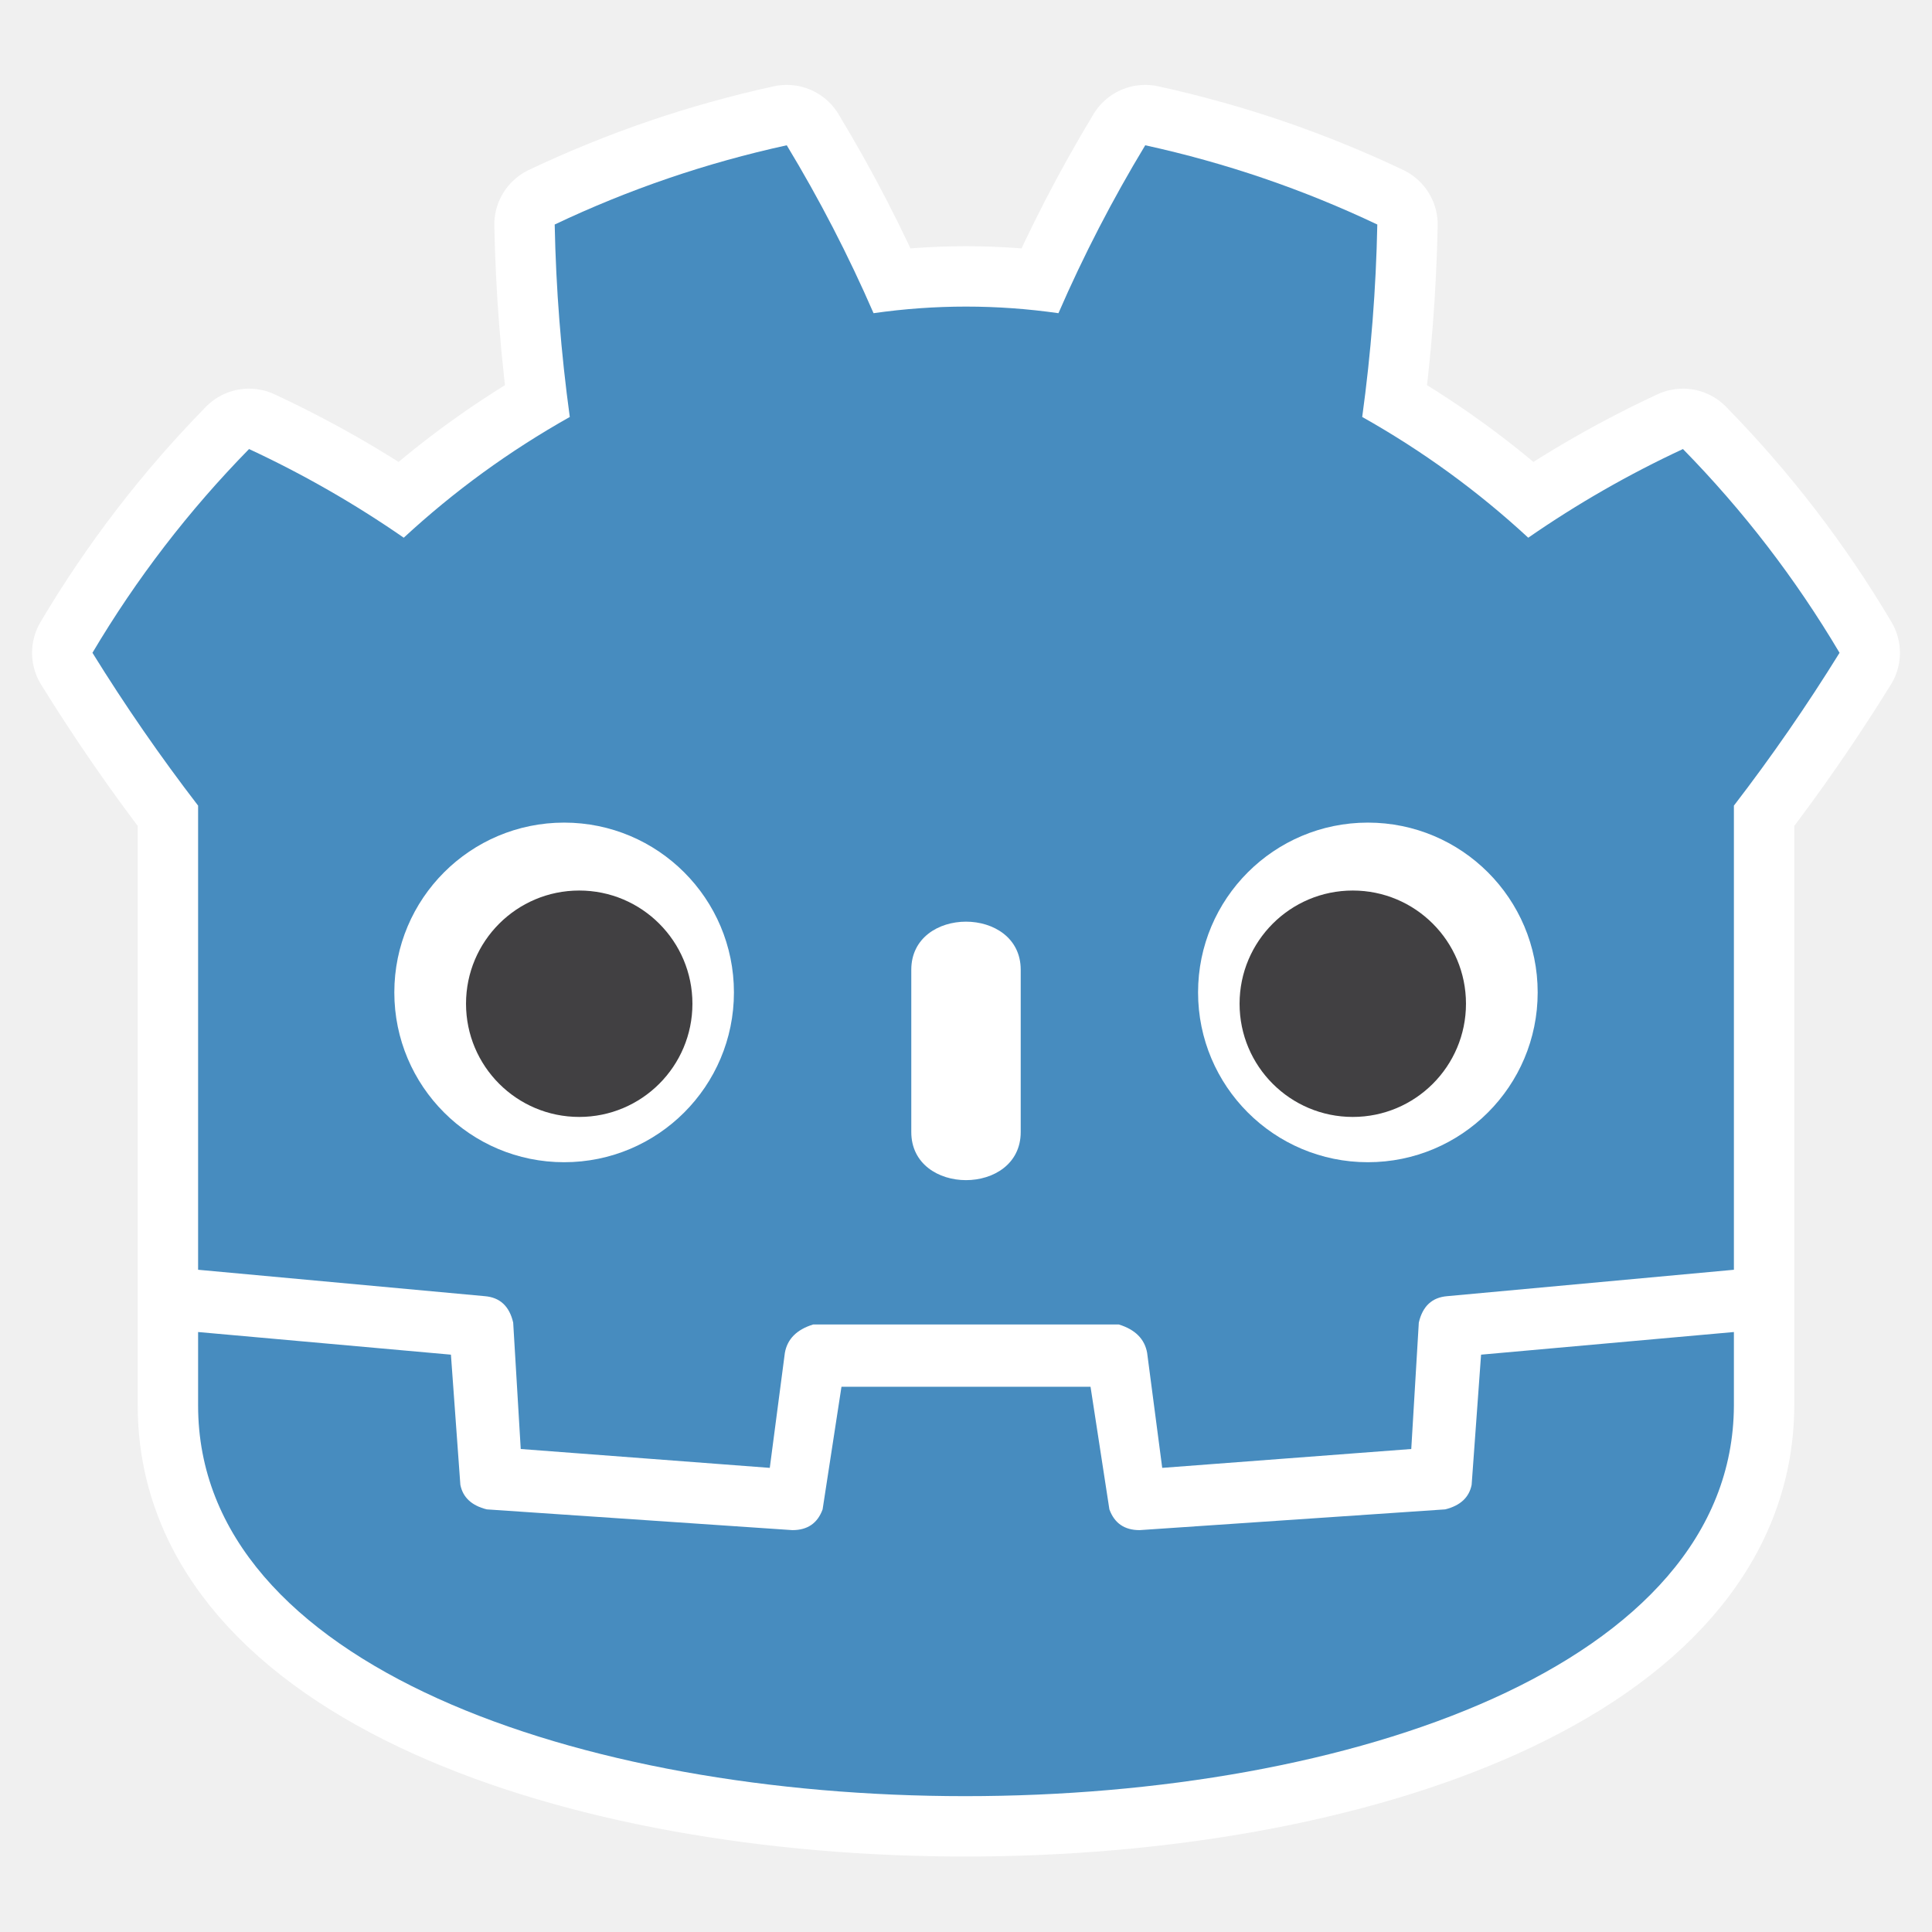
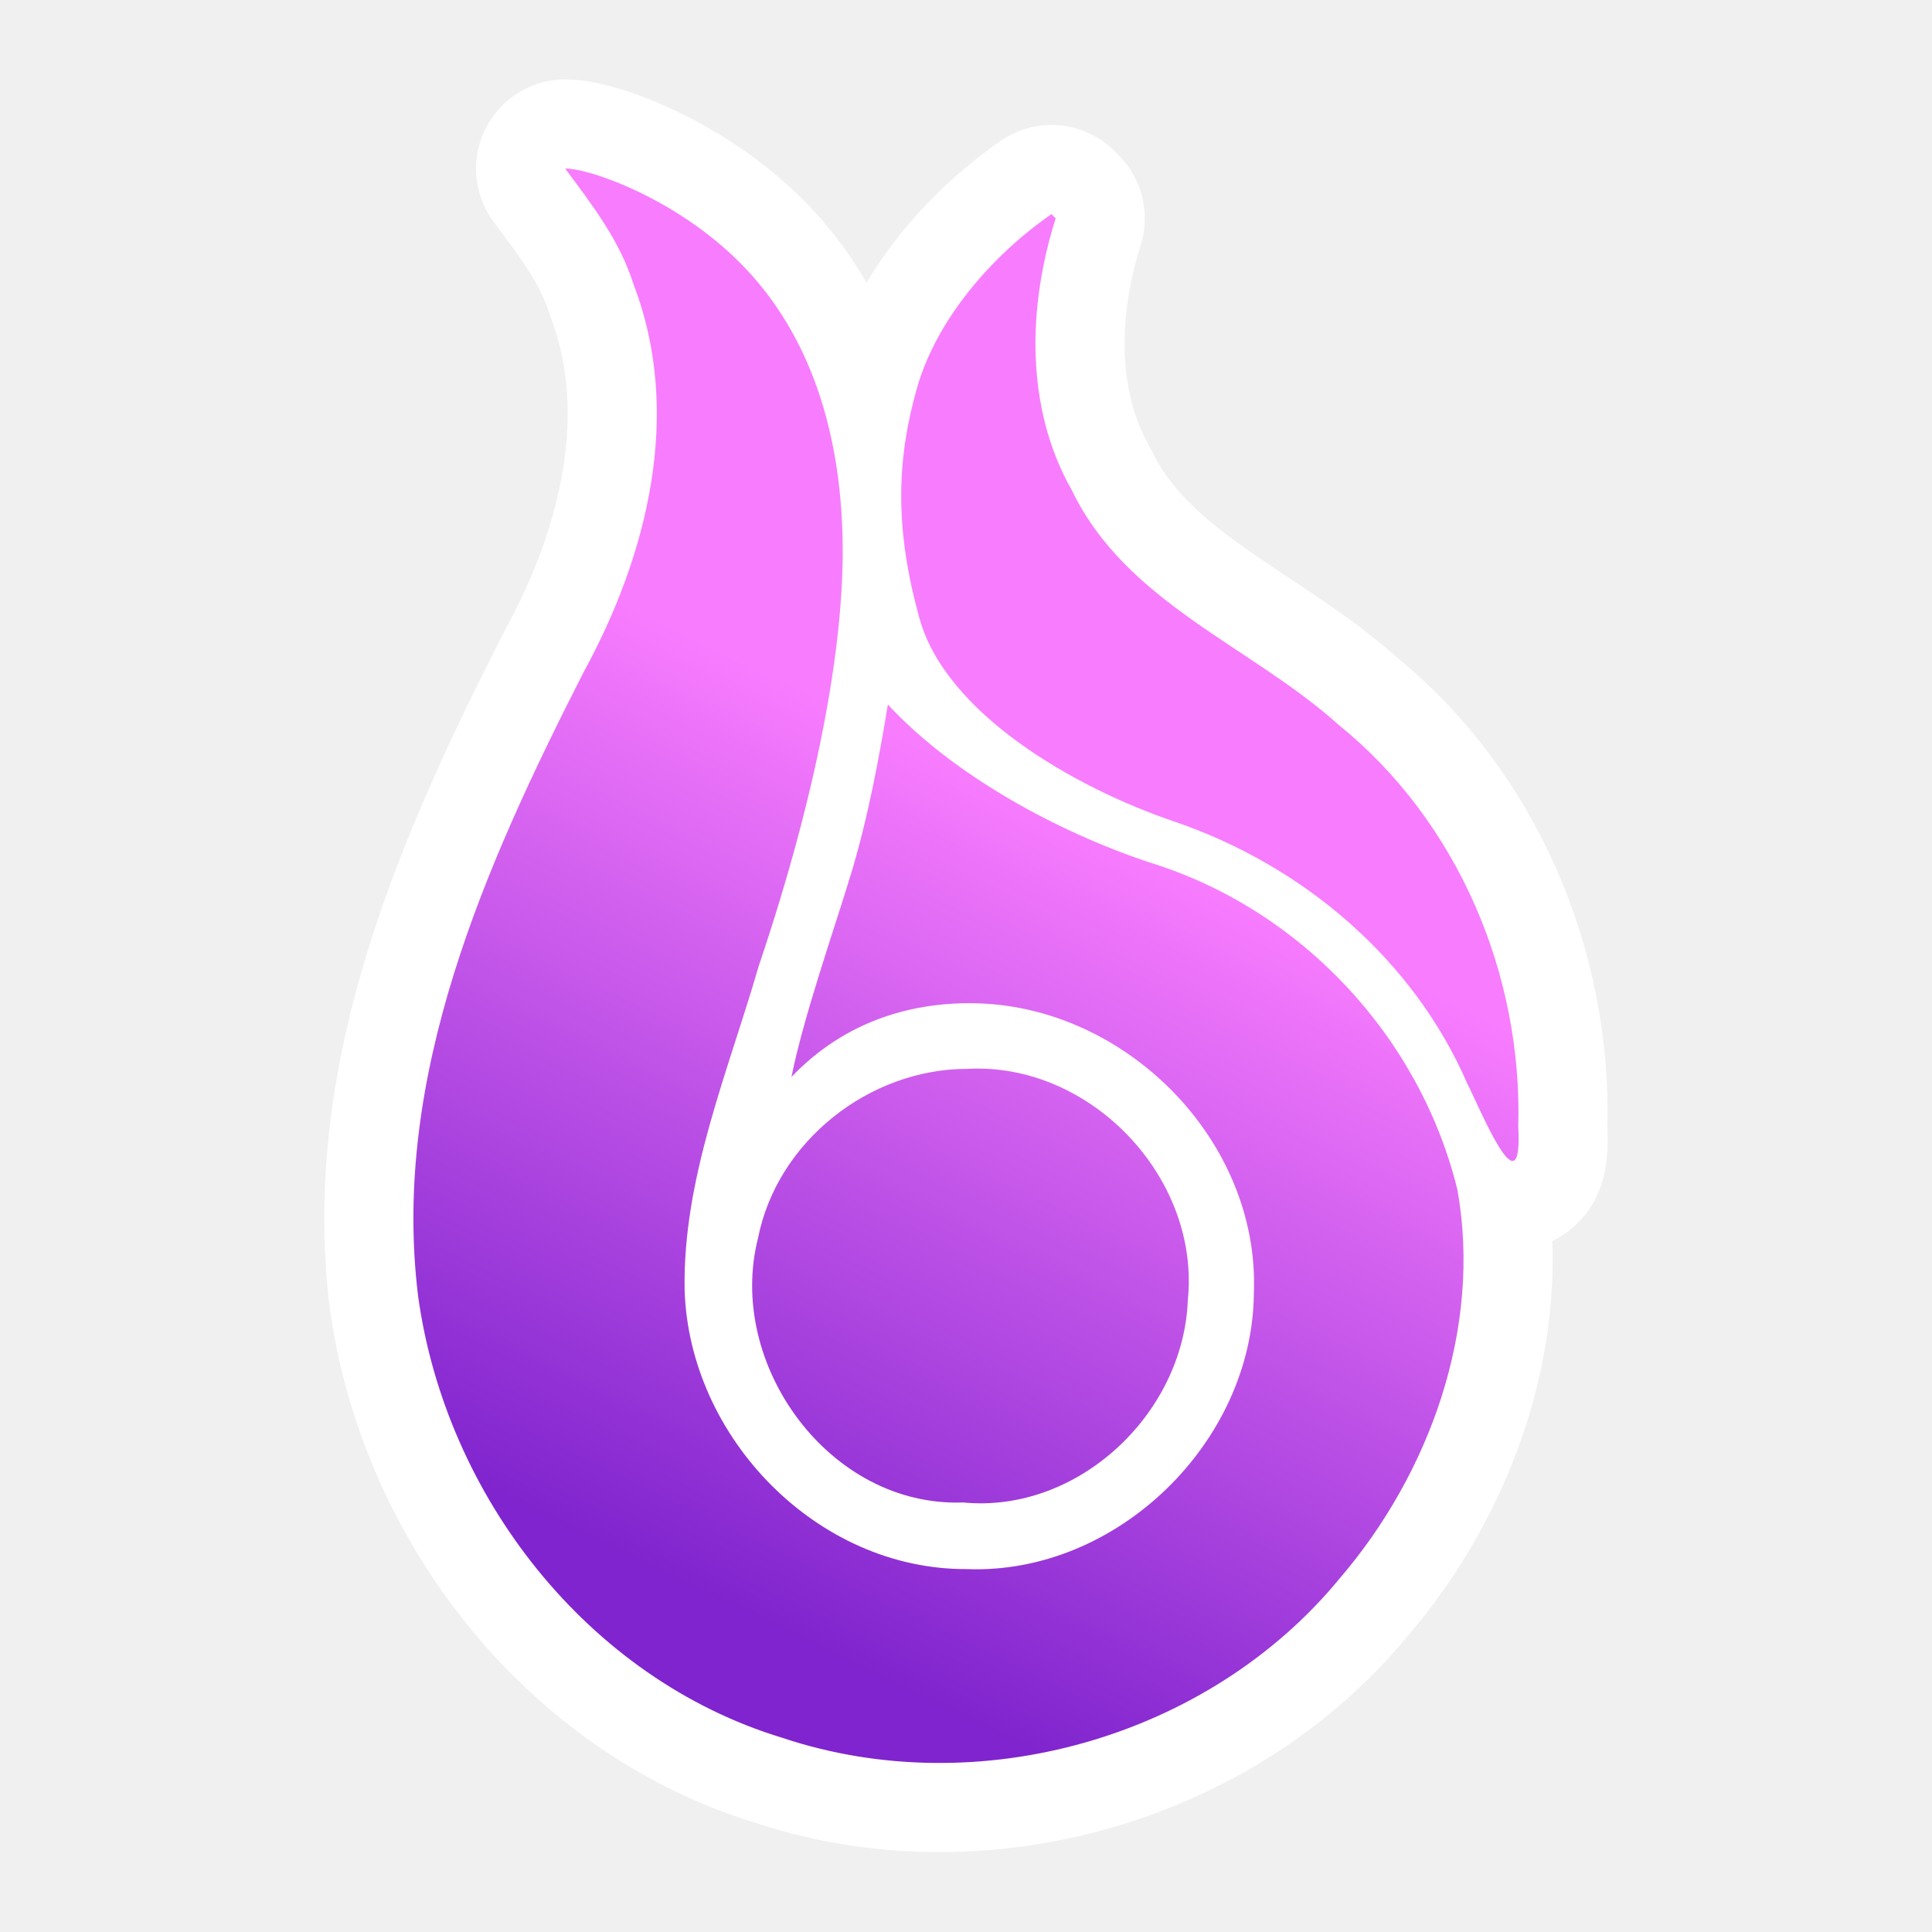
- <svg xmlns="http://www.w3.org/2000/svg" width="1024" height="1024">
-   <g fill="#fff">
-     <path d="M105 673v33q407 354 814 0v-33z" />
-     <path fill="none" stroke="#fff" stroke-linejoin="round" stroke-width="64" d="M105 745c0 276 813 276 814 0V427q30-39 56-81-35-59-83-108-43 20-82 47-40-37-88-64 7-51 8-102-59-28-123-42-26 43-46 89-49-7-98 0-20-46-46-89-64 14-123 42 1 51 8 102-48 27-88 64-39-27-82-47-48 49-83 108 26 42 56 81v318z" />
-     <path fill="#478cbf" d="m105 673 152 14q12 1 15 14l4 67 132 10 8-61q2-11 15-15h162q13 4 15 15l8 61 132-10 4-67q3-13 15-14l152-14V427q30-39 56-81-35-59-83-108-43 20-82 47-40-37-88-64 7-51 8-102-59-28-123-42-26 43-46 89-49-7-98 0-20-46-46-89-64 14-123 42 1 51 8 102-48 27-88 64-39-27-82-47-48 49-83 108 26 42 56 81zm0 33v39c0 276 813 276 814 0v-39l-134 12-5 69q-2 10-14 13l-162 11q-12 0-16-11l-10-65H446l-10 65q-4 11-16 11l-162-11q-12-3-14-13l-5-69z" />
-     <path d="M483 600c0 34 58 34 58 0v-86c0-34-58-34-58 0z" />
-     <circle cx="725" cy="526" r="90" />
-     <circle cx="299" cy="526" r="90" />
-   </g>
-   <g fill="#414042">
-     <circle cx="307" cy="532" r="60" />
-     <circle cx="717" cy="532" r="60" />
-   </g>
+ <svg xmlns="http://www.w3.org/2000/svg" xmlns:xlink="http://www.w3.org/1999/xlink" width="1024" height="1024" viewBox="0 0 270.933 270.933">
+   <defs>
+     <linearGradient xlink:href="#a" id="b" x1="269.585" x2="488.27" y1="847.204" y2="393.079" gradientTransform="translate(5.168 5.035)scale(.2513)" gradientUnits="userSpaceOnUse" />
+     <linearGradient id="a">
+       <stop offset=".045" stop-color="#7f24ce" />
+       <stop offset="1" stop-color="#f87cfe" />
+     </linearGradient>
+   </defs>
+   <path fill="url(#b)" stroke="#fff" stroke-linecap="round" stroke-linejoin="round" stroke-width="25" d="m 79.26,23.642 c 3.85,5.205 7.625,10.001 9.633,16.369 6.88,18.035 1.888,37.92 -7.065,54.272 -13.713,26.927 -27.022,56.619 -23.186,87.547 3.875,27.939 23.735,53.577 51.068,61.873 27.438,9.159 59.763,0.036 78.16,-22.355 12.622,-14.715 19.973,-35.101 16.514,-54.475 -5.263,-21.543 -22.049,-39.47 -43.281,-45.959 -12.864,-4.298 -27.407,-12.192 -36.592,-22.113 -1.16,7.033 -2.735,15.735 -5.182,23.788 -2.447,8.054 -6.628,19.933 -8.34,28.437 7.45,-7.81 16.704,-10.408 25.273,-10.343 21.511,0.164 40.423,19.229 39.573,40.668 -0.174,20.936 -19.256,39.528 -40.289,38.688 -20.953,0.095 -38.911,-18.451 -39.538,-39.142 -0.287,-15.702 6.095,-30.573 10.398,-45.447 8.332,-24.694 11.906,-44.92 11.767,-58.956 C 118.034,62.46 114.514,48.453 104.944,38.072 95.728,28.074 82.649,23.577 79.26,23.642 Z m 68.189,6.384 c -8.428,5.853 -16.138,14.822 -18.855,24.387 -2.716,9.565 -3.304,19.263 0.375,32.388 3.679,13.125 21.351,23.566 35.952,28.492 17.803,6.142 33.242,19.174 40.816,36.603 1.767,3.444 7.842,18.473 7.175,6.097 0.606,-21.348 -8.474,-42.81 -25.187,-56.345 -12.339,-11.08 -29.77,-17.071 -37.395,-32.857 -6.602,-11.582 -6.212,-25.776 -2.289,-38.173 l -0.296,-0.296 z M 137.254,149.851 c -0.536,-0.004 -1.073,0.009 -1.613,0.039 h -9.6e-4 c -13.742,0.004 -26.66,10.159 -29.338,23.74 -4.505,17.649 9.998,37.754 28.737,37.067 16.133,1.57 30.938,-12.435 31.532,-28.366 1.714,-16.669 -12.715,-32.378 -29.317,-32.48 z" paint-order="stroke fill markers" style="mix-blend-mode:normal" />
</svg>
